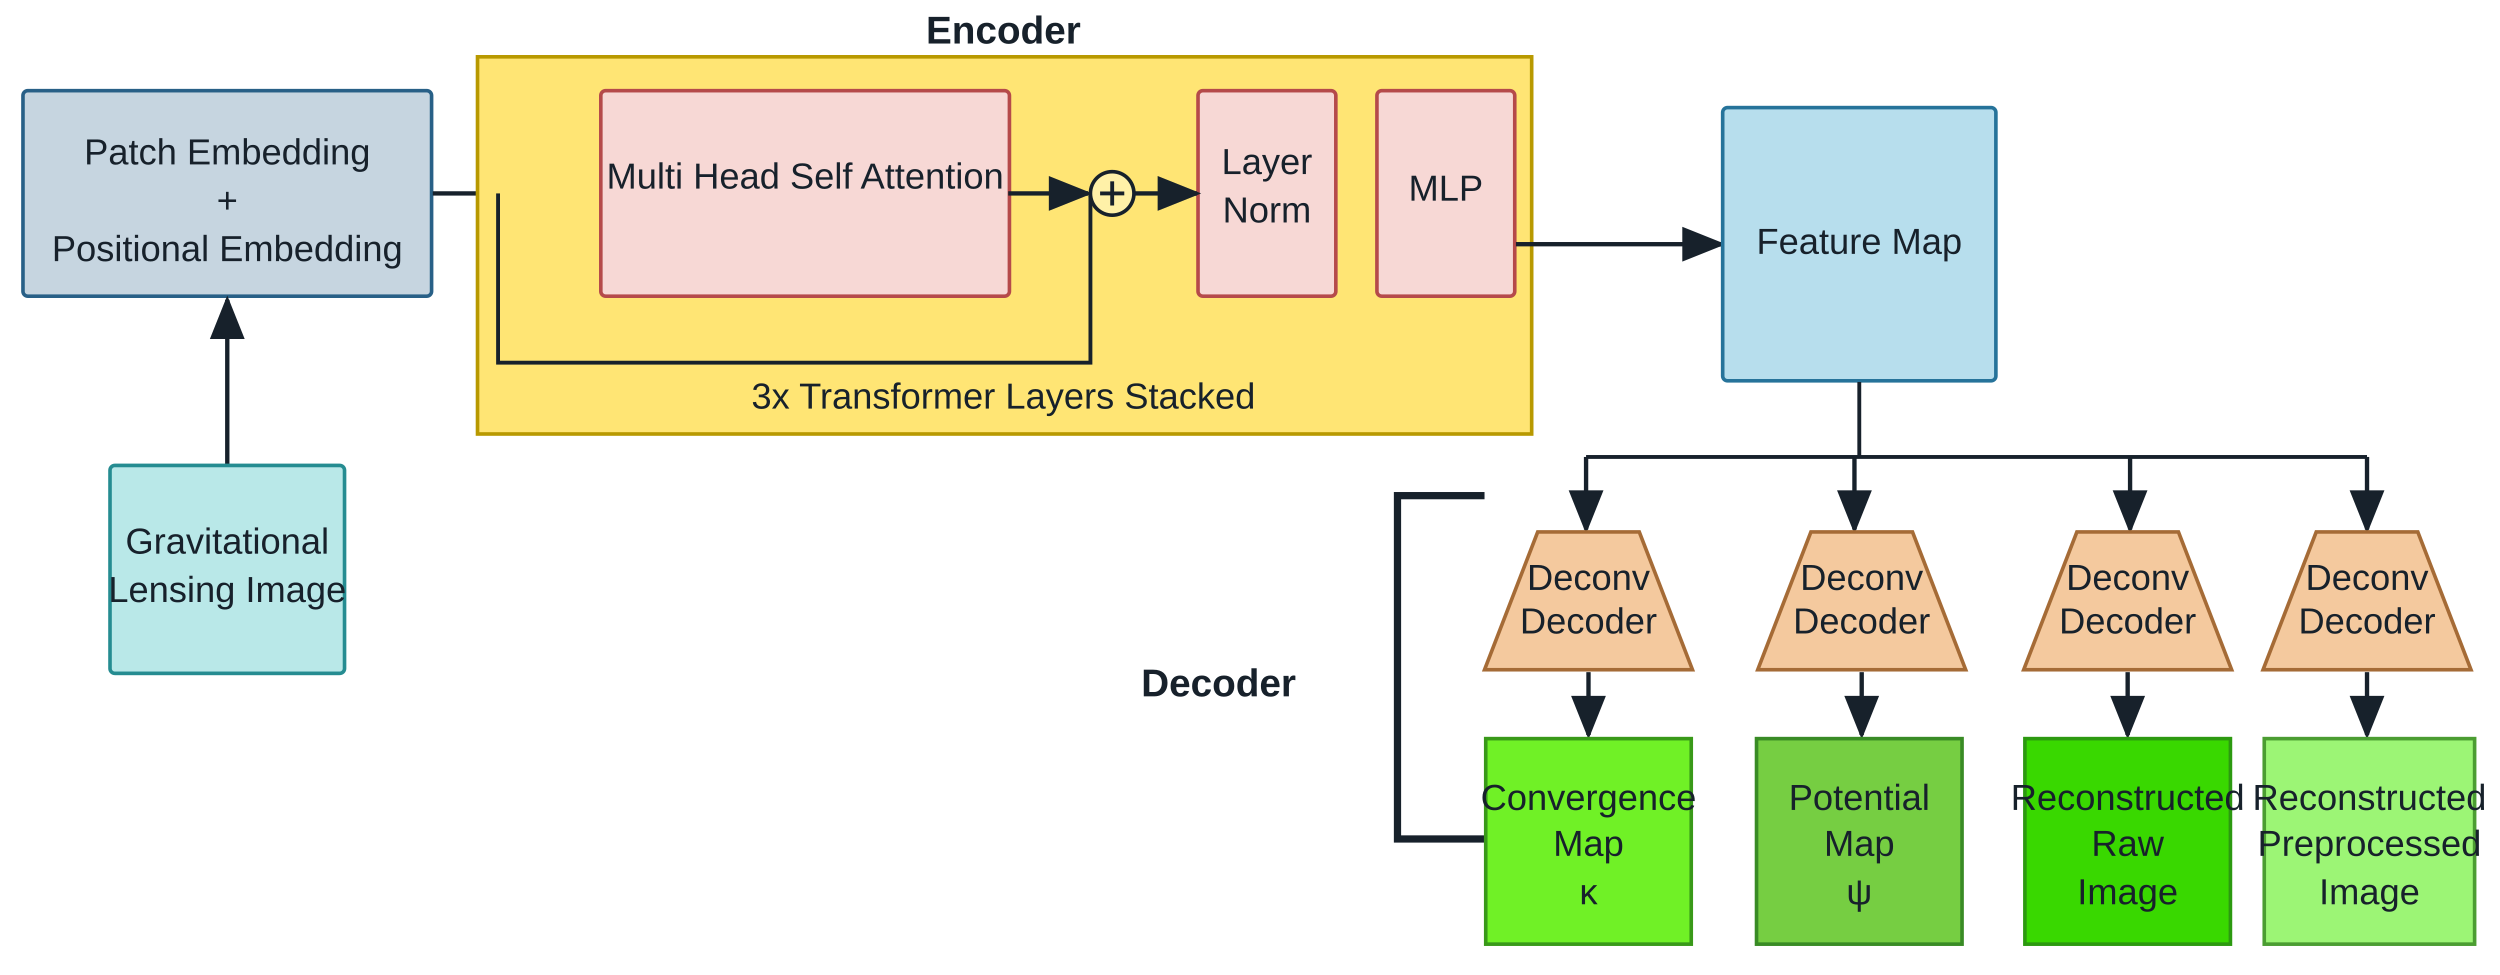
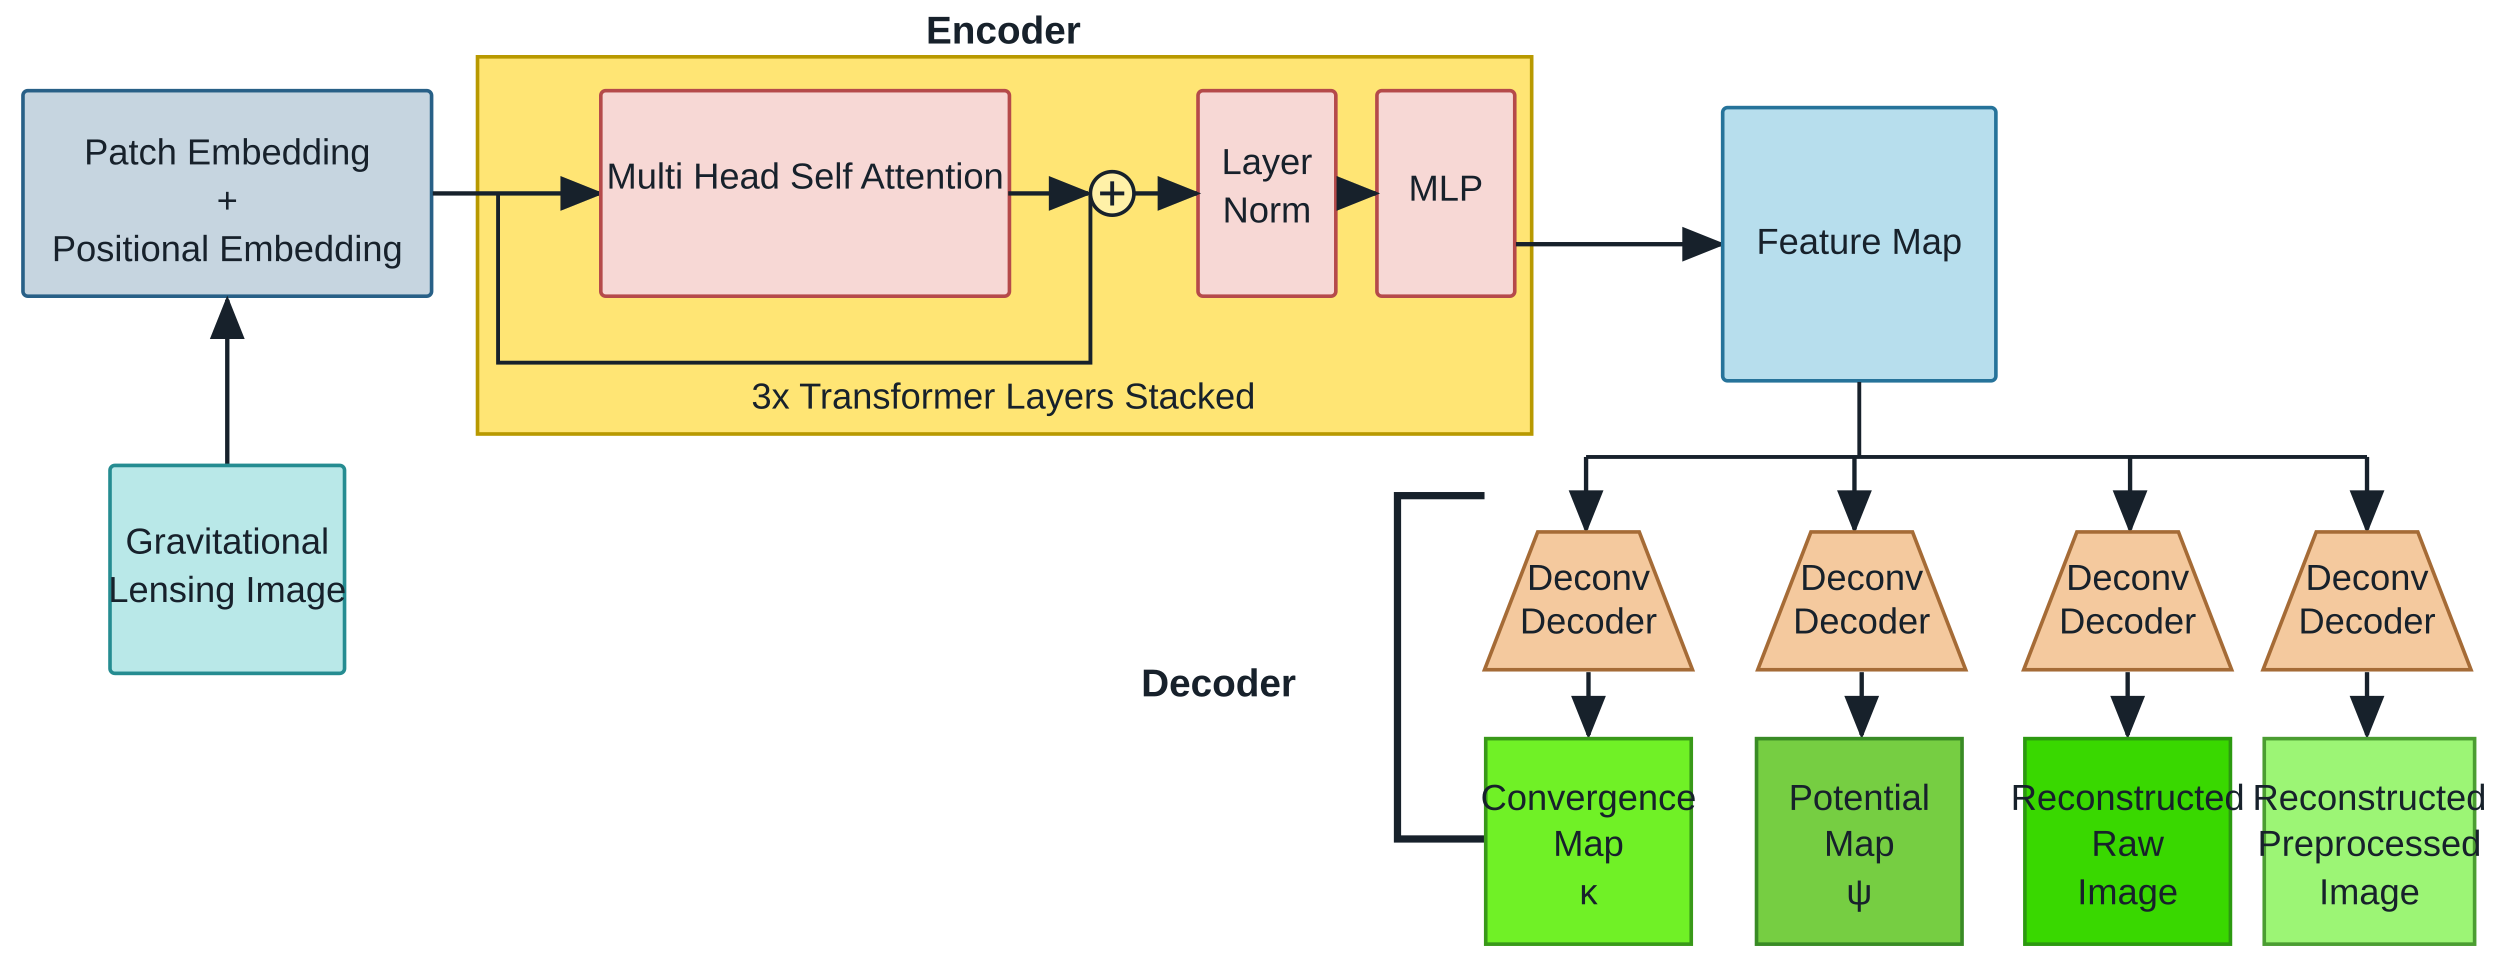
<svg xmlns="http://www.w3.org/2000/svg" viewBox="0 0 1034 403" role="img" aria-labelledby="title description">
  <defs>
    <marker id="arrow" markerWidth="10" markerHeight="8" refX="9" refY="4" orient="auto" markerUnits="strokeWidth">
      <path d="M0 0 10 4 0 8Z" fill="#17212b" />
    </marker>
    <style>
      text { fill: #17212b; font-family: Arial, Helvetica, sans-serif; text-anchor: middle; }
      .label { font-size: 15px; }
      .heading { font-size: 16px; font-weight: 700; }
      .flow { fill: none; stroke: #17212b; stroke-width: 1.8; marker-end: url(#arrow); }
      .branch { fill: none; stroke: #17212b; stroke-width: 1.6; }
    </style>
  </defs>
  <rect x="9.5" y="37.5" width="169" height="85" rx="2" fill="#c6d5e0" stroke="#286087" stroke-width="1.5" />
  <text class="label" x="94" y="68">Patch Embedding</text>
  <text class="label" x="94" y="88">+</text>
  <text class="label" x="94" y="108">Positional Embedding</text>
  <path class="flow" d="M94 192V124" />
  <rect x="45.5" y="192.5" width="97" height="86" rx="2" fill="#b9e8e8" stroke="#258c91" stroke-width="1.5" />
  <text class="label" x="94" y="229">Gravitational</text>
  <text class="label" x="94" y="249">Lensing Image</text>
-   <path class="flow" d="M179 80H248" />
  <rect x="197.5" y="23.5" width="436" height="156" fill="#ffe574" stroke="#b89900" stroke-width="1.5" />
  <text class="heading" x="415" y="18">Encoder</text>
+   <path class="flow" d="M179 80H248" />
  <rect x="248.5" y="37.5" width="169" height="85" rx="2" fill="#f7d8d5" stroke="#b54a4a" stroke-width="1.5" />
  <text class="label" x="333" y="78">Multi Head Self Attention</text>
  <rect x="495.5" y="37.5" width="57" height="85" rx="2" fill="#f7d8d5" stroke="#b54a4a" stroke-width="1.5" />
  <text class="label" x="524" y="72">Layer</text>
  <text class="label" x="524" y="92">Norm</text>
  <rect x="569.5" y="37.5" width="57" height="85" rx="2" fill="#f7d8d5" stroke="#b54a4a" stroke-width="1.5" />
  <text class="label" x="598" y="83">MLP</text>
+   <path class="flow" d="M553 80H569" />
  <path class="branch" d="M206 80V150H451V80" />
  <path class="flow" d="M417 80H450" />
  <circle cx="460" cy="80" r="9" fill="#fff1a8" stroke="#17212b" stroke-width="1.5" />
  <path class="branch" d="M455 80h10M460 75v10" />
  <path class="flow" d="M469 80H495" />
  <text class="label" x="415" y="169">3x Transformer Layers Stacked</text>
  <path class="flow" d="M627 101H712" />
  <rect x="712.5" y="44.5" width="113" height="113" rx="2" fill="#b7deed" stroke="#26739a" stroke-width="1.5" />
  <text class="label" x="769" y="105">Feature Map</text>
  <text class="heading" x="504" y="288">Decoder</text>
  <path class="branch" d="M769 158V189H656M769 189H979" />
  <path class="flow" d="M656 189V219" />
  <path class="flow" d="M767 189V219" />
  <path class="flow" d="M881 189V219" />
  <path class="flow" d="M979 189V219" />
  <path d="M614 205H578V347H614" fill="none" stroke="#17212b" stroke-width="3" />
  <path d="M636 220H678L700 277H614Z" fill="#f4c99e" stroke="#a56b36" stroke-width="1.5" />
  <path d="M749 220H791L813 277H727Z" fill="#f4c99e" stroke="#a56b36" stroke-width="1.5" />
  <path d="M859 220H901L923 277H837Z" fill="#f4c99e" stroke="#a56b36" stroke-width="1.5" />
  <path d="M958 220H1000L1022 277H936Z" fill="#f4c99e" stroke="#a56b36" stroke-width="1.5" />
  <text class="label" x="657" y="244">Deconv</text>
  <text class="label" x="657" y="262">Decoder</text>
  <text class="label" x="770" y="244">Deconv</text>
  <text class="label" x="770" y="262">Decoder</text>
  <text class="label" x="880" y="244">Deconv</text>
  <text class="label" x="880" y="262">Decoder</text>
  <text class="label" x="979" y="244">Deconv</text>
  <text class="label" x="979" y="262">Decoder</text>
  <path class="flow" d="M657 278V304" />
  <path class="flow" d="M770 278V304" />
  <path class="flow" d="M880 278V304" />
  <path class="flow" d="M979 278V304" />
  <rect x="614.5" y="305.5" width="85" height="85" fill="#70f126" stroke="#399919" stroke-width="1.5" />
  <rect x="726.5" y="305.5" width="85" height="85" fill="#76ce42" stroke="#398b25" stroke-width="1.5" />
  <rect x="837.5" y="305.5" width="85" height="85" fill="#39d800" stroke="#2c9910" stroke-width="1.5" />
  <rect x="936.5" y="305.5" width="87" height="85" fill="#9cf575" stroke="#4b9d32" stroke-width="1.5" />
  <text class="label" x="657" y="335">Convergence</text>
  <text class="label" x="657" y="354">Map</text>
  <text class="label" x="657" y="374">κ</text>
  <text class="label" x="769" y="335">Potential</text>
  <text class="label" x="769" y="354">Map</text>
  <text class="label" x="769" y="374">ψ</text>
  <text class="label" x="880" y="335">Reconstructed</text>
  <text class="label" x="880" y="354">Raw</text>
  <text class="label" x="880" y="374">Image</text>
  <text class="label" x="980" y="335">Reconstructed</text>
  <text class="label" x="980" y="354">Preprocessed</text>
  <text class="label" x="980" y="374">Image</text>
</svg>
